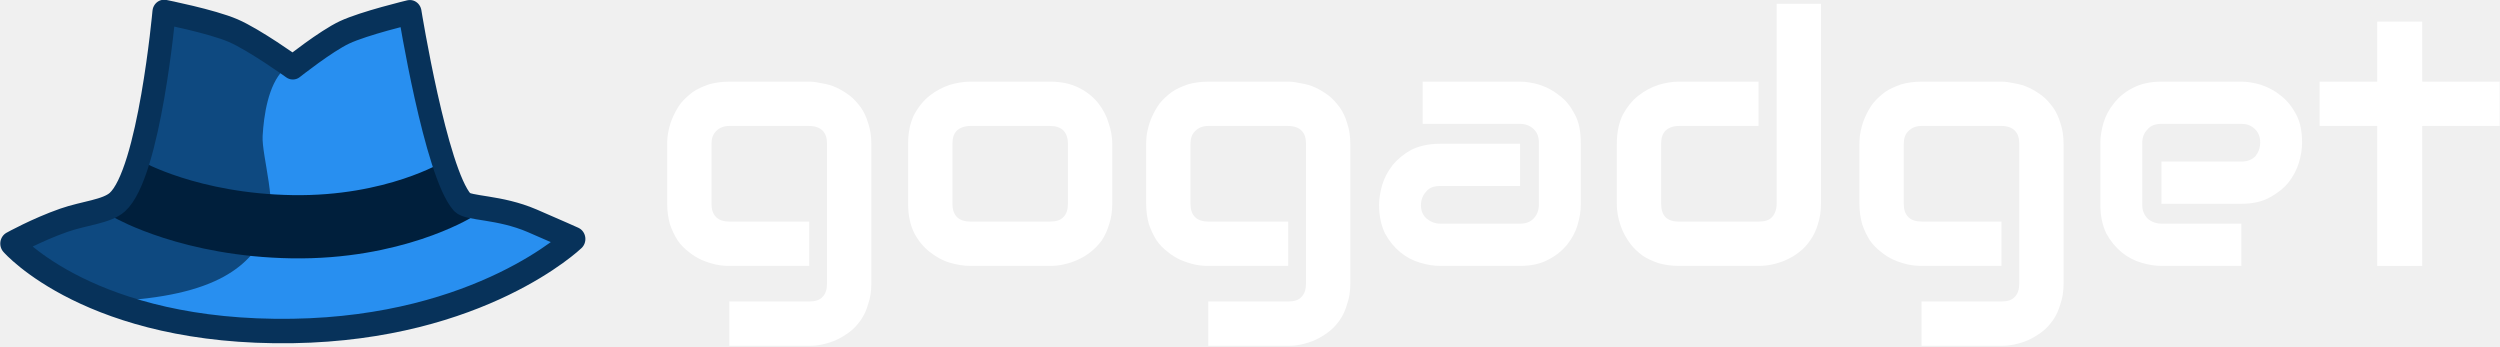
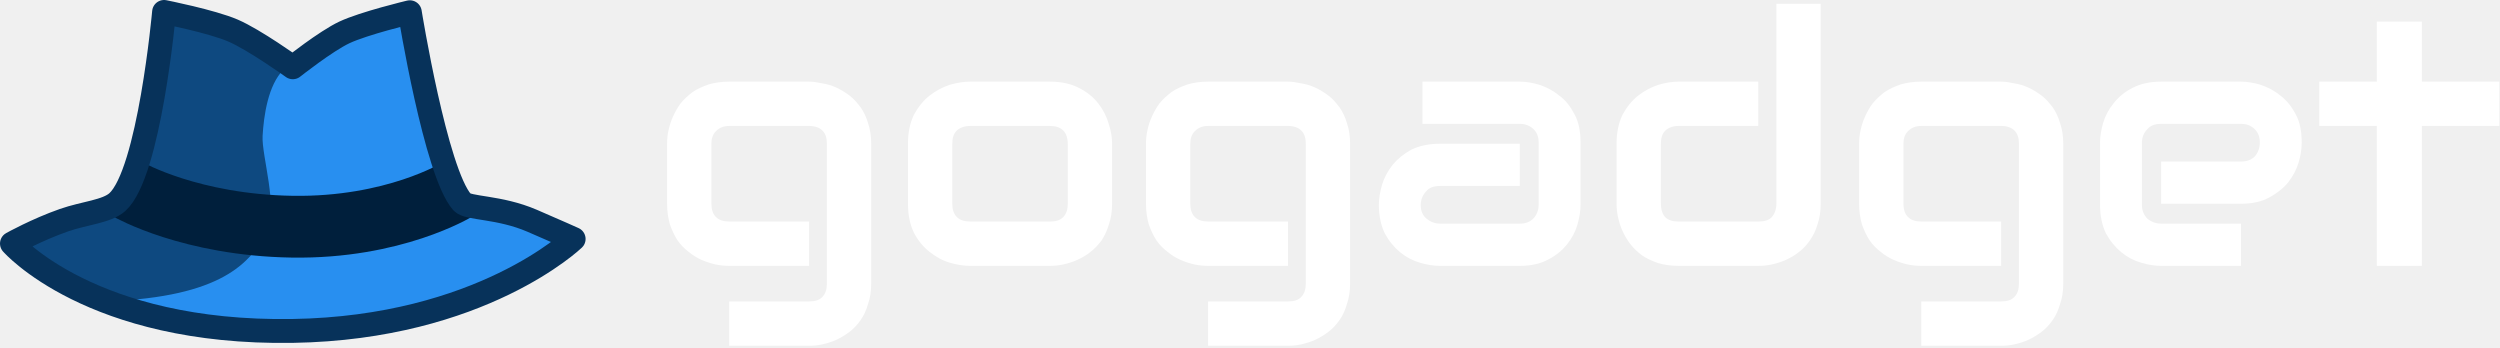
- <svg xmlns="http://www.w3.org/2000/svg" width="100%" height="100%" viewBox="0 0 3560 493" version="1.1" xml:space="preserve" style="fill-rule:evenodd;clip-rule:evenodd;stroke-linejoin:round;stroke-miterlimit:1.5;">
-   <g transform="matrix(1,0,0,1,-1681,-272.782)">
-     <g transform="matrix(2.04573,0,0,1.08225,-1629.97,199.892)">
-       <g id="Header" transform="matrix(0.488823,0,0,0.924,796.764,-184.7)">
-         <g transform="matrix(1.09677,0,0,1.09677,-310.624,260.943)">
-           <g transform="matrix(453.082,0,0,453.082,2659.95,356.024)">
-             <path d="M0.634,0.051C0.634,0.073 0.631,0.092 0.625,0.109C0.62,0.127 0.613,0.142 0.604,0.155C0.594,0.169 0.584,0.18 0.572,0.189C0.56,0.198 0.547,0.206 0.534,0.212C0.521,0.218 0.507,0.222 0.494,0.225C0.48,0.228 0.468,0.229 0.456,0.229L0.227,0.229L0.227,0.102L0.456,0.102C0.473,0.102 0.486,0.098 0.494,0.089C0.503,0.08 0.507,0.067 0.507,0.051L0.507,-0.35C0.507,-0.367 0.503,-0.379 0.494,-0.388C0.486,-0.396 0.473,-0.401 0.456,-0.401L0.227,-0.401C0.211,-0.401 0.199,-0.396 0.189,-0.386C0.18,-0.377 0.176,-0.365 0.176,-0.35L0.176,-0.178C0.176,-0.162 0.18,-0.149 0.189,-0.14C0.198,-0.131 0.211,-0.127 0.228,-0.127L0.456,-0.127L0.456,-0L0.227,-0C0.215,-0 0.202,-0.001 0.188,-0.004C0.175,-0.007 0.162,-0.011 0.148,-0.017C0.135,-0.023 0.123,-0.03 0.111,-0.04C0.099,-0.049 0.088,-0.06 0.079,-0.073C0.07,-0.087 0.063,-0.102 0.057,-0.119C0.052,-0.137 0.049,-0.156 0.049,-0.178L0.049,-0.35C0.049,-0.362 0.05,-0.375 0.053,-0.388C0.056,-0.402 0.06,-0.415 0.066,-0.428C0.072,-0.441 0.079,-0.454 0.088,-0.466C0.098,-0.478 0.109,-0.488 0.122,-0.498C0.135,-0.507 0.151,-0.514 0.168,-0.52C0.185,-0.525 0.205,-0.528 0.227,-0.528L0.456,-0.528C0.468,-0.528 0.48,-0.526 0.494,-0.523C0.507,-0.521 0.521,-0.517 0.534,-0.511C0.547,-0.505 0.56,-0.497 0.572,-0.488C0.584,-0.479 0.594,-0.467 0.604,-0.454C0.613,-0.441 0.62,-0.426 0.625,-0.409C0.631,-0.391 0.634,-0.372 0.634,-0.35L0.634,0.051Z" style="fill:white;fill-rule:nonzero;" />
+ <svg xmlns="http://www.w3.org/2000/svg" width="100%" height="100%" viewBox="0 0 1186 165" version="1.1" xml:space="preserve" style="fill-rule:evenodd;clip-rule:evenodd;stroke-linejoin:round;stroke-miterlimit:1.5;">
+   <g transform="matrix(1,0,0,1,-1744.48,-9.30998)">
+     <g transform="matrix(0.412545,0,0,0.412545,1721.33,6.53602)">
+       <g>
+         <g id="Header">
+           <g>
+             <g>
+               <path d="M1057.94,332.906C1057.94,341.733 1056.74,349.356 1054.33,356.177C1052.32,363.399 1049.52,369.417 1045.9,374.633C1041.89,380.251 1037.88,384.664 1033.06,388.275C1028.25,391.886 1023.03,395.096 1017.82,397.503C1012.6,399.91 1006.99,401.515 1001.77,402.719C996.152,403.923 991.337,404.324 986.523,404.324L894.643,404.324L894.643,353.369L986.523,353.369C993.343,353.369 998.559,351.764 1001.77,348.153C1005.38,344.542 1006.99,339.326 1006.99,332.906L1006.99,172.016C1006.99,165.195 1005.38,160.38 1001.77,156.769C998.559,153.56 993.343,151.554 986.523,151.554L894.643,151.554C888.223,151.554 883.408,153.56 879.396,157.572C875.785,161.183 874.18,165.998 874.18,172.016L874.18,241.026C874.18,247.446 875.785,252.662 879.396,256.273C883.007,259.884 888.223,261.489 895.044,261.489L986.523,261.489L986.523,312.444L894.643,312.444C889.828,312.444 884.612,312.043 878.995,310.839C873.779,309.635 868.563,308.03 862.946,305.623C857.73,303.216 852.915,300.407 848.101,296.395C843.286,292.784 838.872,288.37 835.261,283.155C831.65,277.537 828.842,271.519 826.435,264.698C824.428,257.476 823.225,249.853 823.225,241.026L823.225,172.016C823.225,167.201 823.626,161.985 824.83,156.769C826.033,151.152 827.638,145.936 830.046,140.721C832.453,135.505 835.261,130.289 838.872,125.474C842.885,120.659 847.298,116.647 852.514,112.635C857.73,109.024 864.15,106.215 870.97,103.808C877.791,101.802 885.816,100.598 894.643,100.598L986.523,100.598C991.337,100.598 996.152,101.401 1001.77,102.604C1006.99,103.407 1012.6,105.012 1017.82,107.419C1023.03,109.826 1028.25,113.036 1033.06,116.647C1037.88,120.258 1041.89,125.073 1045.9,130.289C1049.52,135.505 1052.32,141.523 1054.33,148.344C1056.74,155.566 1057.94,163.189 1057.94,172.016L1057.94,332.906Z" style="fill:white;fill-rule:nonzero;" />
+             </g>
+             <g>
+               <path d="M1334.95,241.026C1334.95,249.853 1333.75,257.476 1331.34,264.698C1329.33,271.519 1326.52,277.537 1322.91,283.155C1318.9,288.37 1314.89,292.784 1310.07,296.395C1305.26,300.407 1300.04,303.216 1294.83,305.623C1289.61,308.03 1283.99,309.635 1278.78,310.839C1273.16,312.043 1268.35,312.444 1263.53,312.444L1171.65,312.444C1164.43,312.444 1156.81,311.24 1148.38,308.833C1139.95,306.426 1132.33,302.012 1125.11,296.395C1117.89,290.778 1111.87,283.556 1107.06,274.328C1102.64,265.1 1100.23,254.267 1100.23,241.026L1100.23,172.016C1100.23,158.776 1102.64,147.943 1107.06,138.714C1111.87,129.888 1117.89,122.264 1125.11,116.647C1132.33,111.03 1139.95,107.018 1148.38,104.209C1156.81,101.802 1164.43,100.598 1171.65,100.598L1263.53,100.598C1276.37,100.598 1287.61,103.006 1296.83,107.82C1305.66,112.234 1313.28,118.252 1318.9,125.474C1324.52,132.696 1328.53,140.319 1330.94,148.745C1333.75,157.171 1334.95,164.794 1334.95,172.016L1334.95,241.026ZM1283.99,172.417C1283.99,165.195 1281.99,159.979 1278.78,156.769C1275.17,153.158 1269.95,151.554 1263.53,151.554L1172.05,151.554C1165.23,151.554 1160.02,153.56 1156.4,156.769C1152.79,160.38 1151.19,165.195 1151.19,172.016L1151.19,241.026C1151.19,247.446 1152.79,252.662 1156.4,256.273C1160.02,259.884 1165.23,261.489 1172.05,261.489L1263.53,261.489C1270.35,261.489 1275.57,259.884 1278.78,256.273C1282.39,252.662 1283.99,247.446 1283.99,241.026L1283.99,172.417Z" style="fill:white;fill-rule:nonzero;" />
+             </g>
+             <g>
+               <path d="M1608.64,332.906C1608.64,341.733 1607.44,349.356 1605.03,356.177C1603.02,363.399 1600.21,369.417 1596.6,374.633C1592.59,380.251 1588.58,384.664 1583.76,388.275C1578.95,391.886 1573.73,395.096 1568.52,397.503C1563.3,399.91 1557.68,401.515 1552.47,402.719C1546.85,403.923 1542.04,404.324 1537.22,404.324L1445.34,404.324L1445.34,353.369L1537.22,353.369C1544.04,353.369 1549.26,351.764 1552.47,348.153C1556.08,344.542 1557.68,339.326 1557.68,332.906L1557.68,172.016C1557.68,165.195 1556.08,160.38 1552.47,156.769C1549.26,153.56 1544.04,151.554 1537.22,151.554L1445.34,151.554C1438.92,151.554 1434.11,153.56 1430.1,157.572C1426.49,161.183 1424.88,165.998 1424.88,172.016L1424.88,241.026C1424.88,247.446 1426.49,252.662 1430.1,256.273C1433.71,259.884 1438.92,261.489 1445.74,261.489L1537.22,261.489L1537.22,312.444L1445.34,312.444C1440.53,312.444 1435.31,312.043 1429.69,310.839C1424.48,309.635 1419.26,308.03 1413.65,305.623C1408.43,303.216 1403.62,300.407 1398.8,296.395C1393.99,292.784 1389.57,288.37 1385.96,283.155C1382.35,277.537 1379.54,271.519 1377.13,264.698C1375.13,257.476 1373.92,249.853 1373.92,241.026L1373.92,172.016C1373.92,167.201 1374.33,161.985 1375.53,156.769C1376.73,151.152 1378.34,145.936 1380.75,140.721C1383.15,135.505 1385.96,130.289 1389.57,125.474C1393.59,120.659 1398,116.647 1403.21,112.635C1408.43,109.024 1414.85,106.215 1421.67,103.808C1428.49,101.802 1436.52,100.598 1445.34,100.598L1537.22,100.598C1542.04,100.598 1546.85,101.401 1552.47,102.604C1557.68,103.407 1563.3,105.012 1568.52,107.419C1573.73,109.826 1578.95,113.036 1583.76,116.647C1588.58,120.258 1592.59,125.073 1596.6,130.289C1600.21,135.505 1603.02,141.523 1605.03,148.344C1607.44,155.566 1608.64,163.189 1608.64,172.016L1608.64,332.906Z" style="fill:white;fill-rule:nonzero;" />
+             </g>
+             <g>
+               <path d="M1873.62,242.23C1873.62,249.452 1872.42,257.075 1870.01,265.1C1867.6,273.525 1863.59,280.747 1857.97,287.969C1852.36,294.79 1845.13,300.808 1836.31,305.222C1827.48,310.037 1816.65,312.444 1803.81,312.444L1711.93,312.444C1704.7,312.444 1697.08,311.24 1689.06,308.833C1680.63,306.426 1673.01,302.413 1666.19,296.796C1659.37,291.179 1653.35,283.957 1648.53,275.13C1644.12,265.902 1641.71,255.069 1641.71,242.23C1641.71,235.409 1642.92,227.786 1645.32,219.36C1647.73,211.336 1651.74,203.712 1657.36,196.49C1662.98,189.67 1670.2,183.651 1679.03,178.837C1688.26,174.423 1699.09,172.016 1711.93,172.016L1803.81,172.016L1803.81,220.564L1711.93,220.564C1704.7,220.564 1699.49,222.57 1695.88,226.983C1691.87,231.397 1689.86,236.613 1689.86,242.631C1689.86,249.452 1692.27,254.668 1696.68,258.279C1701.09,261.89 1706.31,263.896 1712.33,263.896L1803.81,263.896C1810.63,263.896 1815.84,261.89 1819.86,257.476C1823.47,253.464 1825.47,248.248 1825.47,241.829L1825.47,170.812C1825.47,163.991 1823.47,158.776 1819.05,154.763C1815.04,151.152 1809.83,149.146 1803.81,149.146L1691.87,149.146L1691.87,100.598L1803.81,100.598C1810.63,100.598 1818.25,101.802 1826.28,104.209C1834.7,107.018 1842.32,111.03 1849.14,116.647C1856.37,121.863 1861.98,129.085 1866.8,138.313C1871.61,147.14 1873.62,157.973 1873.62,170.812L1873.62,242.23Z" style="fill:white;fill-rule:nonzero;" />
+             </g>
+             <g>
+               <path d="M2149.79,241.026C2149.79,249.853 2148.59,257.476 2146.18,264.698C2144.17,271.519 2141.36,277.537 2137.35,283.155C2133.74,288.37 2129.73,292.784 2124.91,296.395C2120.1,300.407 2114.88,303.216 2109.67,305.623C2104.45,308.03 2098.83,309.635 2093.62,310.839C2088,312.043 2082.79,312.444 2077.97,312.444L1986.09,312.444C1977.66,312.444 1969.64,311.24 1962.82,309.234C1956,306.827 1949.58,304.018 1944.36,300.407C1939.15,296.395 1934.73,292.383 1930.72,287.167C1927.11,282.352 1924.3,277.537 1921.89,272.322C1919.49,267.106 1917.88,261.489 1916.68,256.273C1915.48,250.656 1915.07,245.44 1915.07,241.026L1915.07,172.016C1915.07,158.776 1917.48,147.943 1921.89,138.714C1926.71,129.888 1932.73,122.264 1939.95,116.647C1947.17,111.03 1954.8,107.018 1963.22,104.209C1971.65,101.802 1979.27,100.598 1986.09,100.598L2077.97,100.598L2077.97,151.554L1986.49,151.554C1979.67,151.554 1974.86,153.56 1971.25,156.769C1967.63,160.38 1966.03,165.195 1966.03,172.016L1966.03,240.625C1966.03,247.446 1967.63,252.662 1970.84,256.273C1974.46,259.884 1979.67,261.489 1986.09,261.489L2077.97,261.489C2085.19,261.489 2090.41,259.884 2093.62,256.273C2096.83,252.662 2098.83,247.446 2098.83,241.026L2098.83,11.126L2149.79,11.126L2149.79,241.026Z" style="fill:white;fill-rule:nonzero;" />
+             </g>
+             <g>
+               <path d="M2428.72,332.906C2428.72,341.733 2427.52,349.356 2425.11,356.177C2423.1,363.399 2420.29,369.417 2416.68,374.633C2412.67,380.251 2408.66,384.664 2403.84,388.275C2399.03,391.886 2393.81,395.096 2388.6,397.503C2383.38,399.91 2377.76,401.515 2372.55,402.719C2366.93,403.923 2362.12,404.324 2357.3,404.324L2265.42,404.324L2265.42,353.369L2357.3,353.369C2364.12,353.369 2369.34,351.764 2372.55,348.153C2376.16,344.542 2377.76,339.326 2377.76,332.906L2377.76,172.016C2377.76,165.195 2376.16,160.38 2372.55,156.769C2369.34,153.56 2364.12,151.554 2357.3,151.554L2265.42,151.554C2259,151.554 2254.19,153.56 2250.18,157.572C2246.57,161.183 2244.96,165.998 2244.96,172.016L2244.96,241.026C2244.96,247.446 2246.57,252.662 2250.18,256.273C2253.79,259.884 2259,261.489 2265.82,261.489L2357.3,261.489L2357.3,312.444L2265.42,312.444C2260.61,312.444 2255.39,312.043 2249.77,310.839C2244.56,309.635 2239.34,308.03 2233.72,305.623C2228.51,303.216 2223.7,300.407 2218.88,296.395C2214.07,292.784 2209.65,288.37 2206.04,283.155C2202.43,277.537 2199.62,271.519 2197.21,264.698C2195.21,257.476 2194,249.853 2194,241.026L2194,172.016C2194,167.201 2194.41,161.985 2195.61,156.769C2196.81,151.152 2198.42,145.936 2200.83,140.721C2203.23,135.505 2206.04,130.289 2209.65,125.474C2213.66,120.659 2218.08,116.647 2223.29,112.635C2228.51,109.024 2234.93,106.215 2241.75,103.808C2248.57,101.802 2256.6,100.598 2265.42,100.598L2357.3,100.598C2362.12,100.598 2366.93,101.401 2372.55,102.604C2377.76,103.407 2383.38,105.012 2388.6,107.419C2393.81,109.826 2399.03,113.036 2403.84,116.647C2408.66,120.258 2412.67,125.073 2416.68,130.289C2420.29,135.505 2423.1,141.523 2425.11,148.344C2427.52,155.566 2428.72,163.189 2428.72,172.016L2428.72,332.906Z" style="fill:white;fill-rule:nonzero;" />
+             </g>
+             <g>
+               <path d="M2702.93,170.812C2702.93,178.034 2701.73,185.657 2699.32,193.682C2696.91,201.706 2692.9,209.33 2687.28,216.552C2681.66,223.372 2674.44,228.99 2665.62,233.804C2656.79,238.619 2645.96,241.026 2633.12,241.026L2541.24,241.026L2541.24,192.478L2633.12,192.478C2639.94,192.478 2645.15,190.472 2649.17,186.46C2652.78,182.046 2654.78,176.831 2654.78,170.411C2654.78,163.59 2652.38,158.374 2648.36,154.763C2643.95,150.751 2639.14,149.146 2633.12,149.146L2541.24,149.146C2534.01,149.146 2528.8,151.152 2525.19,155.566C2521.18,159.578 2519.17,164.794 2519.17,171.213L2519.17,242.23C2519.17,249.051 2521.58,254.267 2525.59,258.279C2530,261.89 2535.22,263.896 2541.64,263.896L2633.12,263.896L2633.12,312.444L2541.24,312.444C2534.01,312.444 2526.39,311.24 2518.37,308.833C2509.94,306.426 2502.32,302.413 2495.5,296.796C2488.68,291.179 2482.66,283.957 2477.84,275.13C2473.43,265.902 2471.02,255.069 2471.02,242.23L2471.02,170.812C2471.02,163.59 2472.23,156.368 2474.63,147.943C2477.04,139.918 2481.05,132.295 2486.67,125.474C2492.29,118.252 2499.51,112.234 2508.34,107.82C2517.56,103.006 2528.4,100.598 2541.24,100.598L2633.12,100.598C2639.94,100.598 2647.56,101.802 2655.59,104.209C2664.01,107.018 2671.63,111.03 2678.45,116.647C2685.28,121.863 2691.29,129.085 2696.11,138.313C2700.92,147.14 2702.93,157.973 2702.93,170.812Z" style="fill:white;fill-rule:nonzero;" />
+             </g>
+             <g>
+               <path d="M2930.15,151.554L2841.08,151.554L2841.08,312.444L2789.32,312.444L2789.32,151.554L2723.12,151.554L2723.12,100.598L2789.32,100.598L2789.32,31.588L2841.08,31.588L2841.08,100.598L2930.15,100.598L2930.15,151.554Z" style="fill:white;fill-rule:nonzero;" />
+             </g>
          </g>
-           <g transform="matrix(453.082,0,0,453.082,2972.77,356.024)">
-             <path d="M0.634,-0.178C0.634,-0.156 0.631,-0.137 0.625,-0.119C0.62,-0.102 0.613,-0.087 0.604,-0.073C0.594,-0.06 0.584,-0.049 0.572,-0.04C0.56,-0.03 0.547,-0.023 0.534,-0.017C0.521,-0.011 0.507,-0.007 0.494,-0.004C0.48,-0.001 0.468,-0 0.456,-0L0.227,-0C0.209,-0 0.19,-0.003 0.169,-0.009C0.148,-0.015 0.129,-0.026 0.111,-0.04C0.093,-0.054 0.078,-0.072 0.066,-0.095C0.055,-0.118 0.049,-0.145 0.049,-0.178L0.049,-0.35C0.049,-0.383 0.055,-0.41 0.066,-0.433C0.078,-0.455 0.093,-0.474 0.111,-0.488C0.129,-0.502 0.148,-0.512 0.169,-0.519C0.19,-0.525 0.209,-0.528 0.227,-0.528L0.456,-0.528C0.488,-0.528 0.516,-0.522 0.539,-0.51C0.561,-0.499 0.58,-0.484 0.594,-0.466C0.608,-0.448 0.618,-0.429 0.624,-0.408C0.631,-0.387 0.634,-0.368 0.634,-0.35L0.634,-0.178ZM0.507,-0.349C0.507,-0.367 0.502,-0.38 0.494,-0.388C0.485,-0.397 0.472,-0.401 0.456,-0.401L0.228,-0.401C0.211,-0.401 0.198,-0.396 0.189,-0.388C0.18,-0.379 0.176,-0.367 0.176,-0.35L0.176,-0.178C0.176,-0.162 0.18,-0.149 0.189,-0.14C0.198,-0.131 0.211,-0.127 0.228,-0.127L0.456,-0.127C0.473,-0.127 0.486,-0.131 0.494,-0.14C0.503,-0.149 0.507,-0.162 0.507,-0.178L0.507,-0.349Z" style="fill:white;fill-rule:nonzero;" />
+           <g id="Icon">
+             <path d="M392.811,84.095C392.811,84.095 430.691,54.076 452.172,43.97C474.6,33.42 527.379,20.789 527.379,20.789C527.379,20.789 557.08,204.792 587.512,239.208C594.252,246.831 630.078,244.251 667.974,260.56C697.395,273.223 715.775,281.512 715.775,281.512C715.775,281.512 609.419,383.77 392.811,387.271C160.583,391.025 69.848,286.776 69.848,286.776C69.848,286.776 98.303,270.914 129.505,259.984C152.97,251.764 178.735,250.076 190.959,239.208C228.019,206.257 244.786,20.454 244.786,20.454C244.786,20.454 299.391,31.259 324.062,41.866C348.637,52.432 392.811,84.095 392.811,84.095Z" style="fill:rgb(40,143,240);" />
+             <path d="M382.099,86.881C364.384,104.52 359.406,139.763 358.086,163.144C356.817,185.657 376.437,245.652 362.965,272.691C344.558,309.632 309.846,347.957 181.238,353.14C168.341,353.659 70.555,294.477 70.555,294.477L115.895,267.449L188.751,242.192L207.833,215.937L228.772,128.967L248.52,23.399C248.52,23.399 403.476,65.597 382.099,86.881Z" style="fill:rgb(14,73,128);" />
+             <path d="M204.416,225.107C204.416,225.107 275.377,265.575 392.175,267.411C508.972,269.246 581.206,225.107 581.206,225.107" style="fill:none;stroke:rgb(0,31,60);stroke-width:71.05px;" />
+             <path d="M392.811,84.095C392.811,84.095 430.691,54.076 452.172,43.97C474.6,33.42 527.379,20.789 527.379,20.789C527.379,20.789 557.08,204.792 587.512,239.208C594.252,246.831 630.078,244.251 667.974,260.56C697.395,273.223 715.775,281.512 715.775,281.512C715.775,281.512 609.419,383.77 392.811,387.271C160.583,391.025 69.848,286.776 69.848,286.776C69.848,286.776 98.303,270.914 129.505,259.984C152.97,251.764 178.735,250.076 190.959,239.208C228.019,206.257 244.786,20.454 244.786,20.454C244.786,20.454 299.391,31.259 324.062,41.866C348.637,52.432 392.811,84.095 392.811,84.095Z" style="fill:none;stroke:rgb(7,50,90);stroke-width:27.46px;stroke-linecap:round;" />
          </g>
-           <g transform="matrix(453.082,0,0,453.082,3281.83,356.024)">
-             <path d="M0.634,0.051C0.634,0.073 0.631,0.092 0.625,0.109C0.62,0.127 0.613,0.142 0.604,0.155C0.594,0.169 0.584,0.18 0.572,0.189C0.56,0.198 0.547,0.206 0.534,0.212C0.521,0.218 0.507,0.222 0.494,0.225C0.48,0.228 0.468,0.229 0.456,0.229L0.227,0.229L0.227,0.102L0.456,0.102C0.473,0.102 0.486,0.098 0.494,0.089C0.503,0.08 0.507,0.067 0.507,0.051L0.507,-0.35C0.507,-0.367 0.503,-0.379 0.494,-0.388C0.486,-0.396 0.473,-0.401 0.456,-0.401L0.227,-0.401C0.211,-0.401 0.199,-0.396 0.189,-0.386C0.18,-0.377 0.176,-0.365 0.176,-0.35L0.176,-0.178C0.176,-0.162 0.18,-0.149 0.189,-0.14C0.198,-0.131 0.211,-0.127 0.228,-0.127L0.456,-0.127L0.456,-0L0.227,-0C0.215,-0 0.202,-0.001 0.188,-0.004C0.175,-0.007 0.162,-0.011 0.148,-0.017C0.135,-0.023 0.123,-0.03 0.111,-0.04C0.099,-0.049 0.088,-0.06 0.079,-0.073C0.07,-0.087 0.063,-0.102 0.057,-0.119C0.052,-0.137 0.049,-0.156 0.049,-0.178L0.049,-0.35C0.049,-0.362 0.05,-0.375 0.053,-0.388C0.056,-0.402 0.06,-0.415 0.066,-0.428C0.072,-0.441 0.079,-0.454 0.088,-0.466C0.098,-0.478 0.109,-0.488 0.122,-0.498C0.135,-0.507 0.151,-0.514 0.168,-0.52C0.185,-0.525 0.205,-0.528 0.227,-0.528L0.456,-0.528C0.468,-0.528 0.48,-0.526 0.494,-0.523C0.507,-0.521 0.521,-0.517 0.534,-0.511C0.547,-0.505 0.56,-0.497 0.572,-0.488C0.584,-0.479 0.594,-0.467 0.604,-0.454C0.613,-0.441 0.62,-0.426 0.625,-0.409C0.631,-0.391 0.634,-0.372 0.634,-0.35L0.634,0.051Z" style="fill:white;fill-rule:nonzero;" />
-           </g>
-           <g transform="matrix(453.082,0,0,453.082,3594.65,356.024)">
-             <path d="M0.604,-0.175C0.604,-0.157 0.601,-0.138 0.595,-0.118C0.589,-0.097 0.579,-0.079 0.565,-0.061C0.551,-0.044 0.533,-0.029 0.511,-0.018C0.489,-0.006 0.462,-0 0.43,-0L0.201,-0C0.183,-0 0.164,-0.003 0.144,-0.009C0.123,-0.015 0.104,-0.025 0.087,-0.039C0.07,-0.053 0.055,-0.071 0.043,-0.093C0.032,-0.116 0.026,-0.143 0.026,-0.175C0.026,-0.192 0.029,-0.211 0.035,-0.232C0.041,-0.252 0.051,-0.271 0.065,-0.289C0.079,-0.306 0.097,-0.321 0.119,-0.333C0.142,-0.344 0.169,-0.35 0.201,-0.35L0.43,-0.35L0.43,-0.229L0.201,-0.229C0.183,-0.229 0.17,-0.224 0.161,-0.213C0.151,-0.202 0.146,-0.189 0.146,-0.174C0.146,-0.157 0.152,-0.144 0.163,-0.135C0.174,-0.126 0.187,-0.121 0.202,-0.121L0.43,-0.121C0.447,-0.121 0.46,-0.126 0.47,-0.137C0.479,-0.147 0.484,-0.16 0.484,-0.176L0.484,-0.353C0.484,-0.37 0.479,-0.383 0.468,-0.393C0.458,-0.402 0.445,-0.407 0.43,-0.407L0.151,-0.407L0.151,-0.528L0.43,-0.528C0.447,-0.528 0.466,-0.525 0.486,-0.519C0.507,-0.512 0.526,-0.502 0.543,-0.488C0.561,-0.475 0.575,-0.457 0.587,-0.434C0.599,-0.412 0.604,-0.385 0.604,-0.353L0.604,-0.175Z" style="fill:white;fill-rule:nonzero;" />
-           </g>
-           <g transform="matrix(453.082,0,0,453.082,3890.66,356.024)">
-             <path d="M0.639,-0.178C0.639,-0.156 0.636,-0.137 0.63,-0.119C0.625,-0.102 0.618,-0.087 0.608,-0.073C0.599,-0.06 0.589,-0.049 0.577,-0.04C0.565,-0.03 0.552,-0.023 0.539,-0.017C0.526,-0.011 0.512,-0.007 0.499,-0.004C0.485,-0.001 0.472,-0 0.46,-0L0.231,-0C0.21,-0 0.19,-0.003 0.173,-0.008C0.156,-0.014 0.14,-0.021 0.127,-0.03C0.114,-0.04 0.103,-0.05 0.093,-0.063C0.084,-0.075 0.077,-0.087 0.071,-0.1C0.065,-0.113 0.061,-0.127 0.058,-0.14C0.055,-0.154 0.054,-0.167 0.054,-0.178L0.054,-0.35C0.054,-0.383 0.06,-0.41 0.071,-0.433C0.083,-0.455 0.098,-0.474 0.116,-0.488C0.134,-0.502 0.153,-0.512 0.174,-0.519C0.195,-0.525 0.214,-0.528 0.231,-0.528L0.46,-0.528L0.46,-0.401L0.232,-0.401C0.215,-0.401 0.203,-0.396 0.194,-0.388C0.185,-0.379 0.181,-0.367 0.181,-0.35L0.181,-0.179C0.181,-0.162 0.185,-0.149 0.193,-0.14C0.202,-0.131 0.215,-0.127 0.231,-0.127L0.46,-0.127C0.478,-0.127 0.491,-0.131 0.499,-0.14C0.507,-0.149 0.512,-0.162 0.512,-0.178L0.512,-0.751L0.639,-0.751L0.639,-0.178Z" style="fill:white;fill-rule:nonzero;" />
-           </g>
-           <g transform="matrix(453.082,0,0,453.082,4207.91,356.024)">
-             <path d="M0.634,0.051C0.634,0.073 0.631,0.092 0.625,0.109C0.62,0.127 0.613,0.142 0.604,0.155C0.594,0.169 0.584,0.18 0.572,0.189C0.56,0.198 0.547,0.206 0.534,0.212C0.521,0.218 0.507,0.222 0.494,0.225C0.48,0.228 0.468,0.229 0.456,0.229L0.227,0.229L0.227,0.102L0.456,0.102C0.473,0.102 0.486,0.098 0.494,0.089C0.503,0.08 0.507,0.067 0.507,0.051L0.507,-0.35C0.507,-0.367 0.503,-0.379 0.494,-0.388C0.486,-0.396 0.473,-0.401 0.456,-0.401L0.227,-0.401C0.211,-0.401 0.199,-0.396 0.189,-0.386C0.18,-0.377 0.176,-0.365 0.176,-0.35L0.176,-0.178C0.176,-0.162 0.18,-0.149 0.189,-0.14C0.198,-0.131 0.211,-0.127 0.228,-0.127L0.456,-0.127L0.456,-0L0.227,-0C0.215,-0 0.202,-0.001 0.188,-0.004C0.175,-0.007 0.162,-0.011 0.148,-0.017C0.135,-0.023 0.123,-0.03 0.111,-0.04C0.099,-0.049 0.088,-0.06 0.079,-0.073C0.07,-0.087 0.063,-0.102 0.057,-0.119C0.052,-0.137 0.049,-0.156 0.049,-0.178L0.049,-0.35C0.049,-0.362 0.05,-0.375 0.053,-0.388C0.056,-0.402 0.06,-0.415 0.066,-0.428C0.072,-0.441 0.079,-0.454 0.088,-0.466C0.098,-0.478 0.109,-0.488 0.122,-0.498C0.135,-0.507 0.151,-0.514 0.168,-0.52C0.185,-0.525 0.205,-0.528 0.227,-0.528L0.456,-0.528C0.468,-0.528 0.48,-0.526 0.494,-0.523C0.507,-0.521 0.521,-0.517 0.534,-0.511C0.547,-0.505 0.56,-0.497 0.572,-0.488C0.584,-0.479 0.594,-0.467 0.604,-0.454C0.613,-0.441 0.62,-0.426 0.625,-0.409C0.631,-0.391 0.634,-0.372 0.634,-0.35L0.634,0.051Z" style="fill:white;fill-rule:nonzero;" />
-           </g>
-           <g transform="matrix(453.082,0,0,453.082,4520.73,356.024)">
-             <path d="M0.627,-0.353C0.627,-0.335 0.624,-0.316 0.618,-0.296C0.612,-0.276 0.602,-0.257 0.588,-0.239C0.574,-0.222 0.556,-0.208 0.534,-0.196C0.512,-0.184 0.485,-0.178 0.453,-0.178L0.224,-0.178L0.224,-0.299L0.453,-0.299C0.47,-0.299 0.483,-0.304 0.493,-0.314C0.502,-0.325 0.507,-0.338 0.507,-0.354C0.507,-0.371 0.501,-0.384 0.491,-0.393C0.48,-0.403 0.468,-0.407 0.453,-0.407L0.224,-0.407C0.206,-0.407 0.193,-0.402 0.184,-0.391C0.174,-0.381 0.169,-0.368 0.169,-0.352L0.169,-0.175C0.169,-0.158 0.175,-0.145 0.185,-0.135C0.196,-0.126 0.209,-0.121 0.225,-0.121L0.453,-0.121L0.453,-0L0.224,-0C0.206,-0 0.187,-0.003 0.167,-0.009C0.146,-0.015 0.127,-0.025 0.11,-0.039C0.093,-0.053 0.078,-0.071 0.066,-0.093C0.055,-0.116 0.049,-0.143 0.049,-0.175L0.049,-0.353C0.049,-0.371 0.052,-0.389 0.058,-0.41C0.064,-0.43 0.074,-0.449 0.088,-0.466C0.102,-0.484 0.12,-0.499 0.142,-0.51C0.165,-0.522 0.192,-0.528 0.224,-0.528L0.453,-0.528C0.47,-0.528 0.489,-0.525 0.509,-0.519C0.53,-0.512 0.549,-0.502 0.566,-0.488C0.583,-0.475 0.598,-0.457 0.61,-0.434C0.622,-0.412 0.627,-0.385 0.627,-0.353Z" style="fill:white;fill-rule:nonzero;" />
-           </g>
-           <g transform="matrix(453.082,0,0,453.082,4816.74,356.024)">
-             <path d="M0.54,-0.401L0.318,-0.401L0.318,-0L0.189,-0L0.189,-0.401L0.024,-0.401L0.024,-0.528L0.189,-0.528L0.189,-0.7L0.318,-0.7L0.318,-0.528L0.54,-0.528L0.54,-0.401Z" style="fill:white;fill-rule:nonzero;" />
-           </g>
-         </g>
-         <g id="Icon" transform="matrix(0.833333,0,0,0.873238,1648,193.955)">
-           <path d="M540,200C540,200 596.298,157.423 628.224,143.09C661.557,128.126 740,110.211 740,110.211C740,110.211 784.143,371.187 829.372,420C839.389,430.811 892.634,427.152 948.957,450.284C992.684,468.243 1020,480 1020,480C1020,480 861.93,625.034 540,630C194.855,635.325 60,487.466 60,487.466C60,487.466 102.292,464.969 148.665,449.466C183.539,437.808 221.833,435.414 240,420C295.08,373.265 320,109.737 320,109.737C320,109.737 401.155,125.062 437.822,140.106C474.347,155.092 540,200 540,200Z" style="fill:rgb(40,143,240);" />
-           <path d="M524.08,203.951C497.751,228.969 490.352,278.955 488.391,312.117C486.504,344.047 515.665,429.139 495.641,467.489C468.284,519.883 416.694,574.24 225.553,581.591C206.384,582.328 61.051,498.389 61.051,498.389L128.438,460.055L236.718,424.232L265.079,386.994L296.199,263.642L325.55,113.914C325.55,113.914 555.85,173.764 524.08,203.951Z" style="fill:rgb(14,73,128);" />
-           <path d="M260,400C260,400 365.465,457.397 539.054,460C712.643,462.603 820,400 820,400" style="fill:none;stroke:rgb(0,31,60);stroke-width:103.1px;" />
-           <path d="M540,200C540,200 596.298,157.423 628.224,143.09C661.557,128.126 740,110.211 740,110.211C740,110.211 784.143,371.187 829.372,420C839.389,430.811 892.634,427.152 948.957,450.284C992.684,468.243 1020,480 1020,480C1020,480 861.93,625.034 540,630C194.855,635.325 60,487.466 60,487.466C60,487.466 102.292,464.969 148.665,449.466C183.539,437.808 221.833,435.414 240,420C295.08,373.265 320,109.737 320,109.737C320,109.737 401.155,125.062 437.822,140.106C474.347,155.092 540,200 540,200Z" style="fill:none;stroke:rgb(7,50,90);stroke-width:39.84px;stroke-linecap:round;" />
        </g>
      </g>
    </g>
  </g>
</svg>
